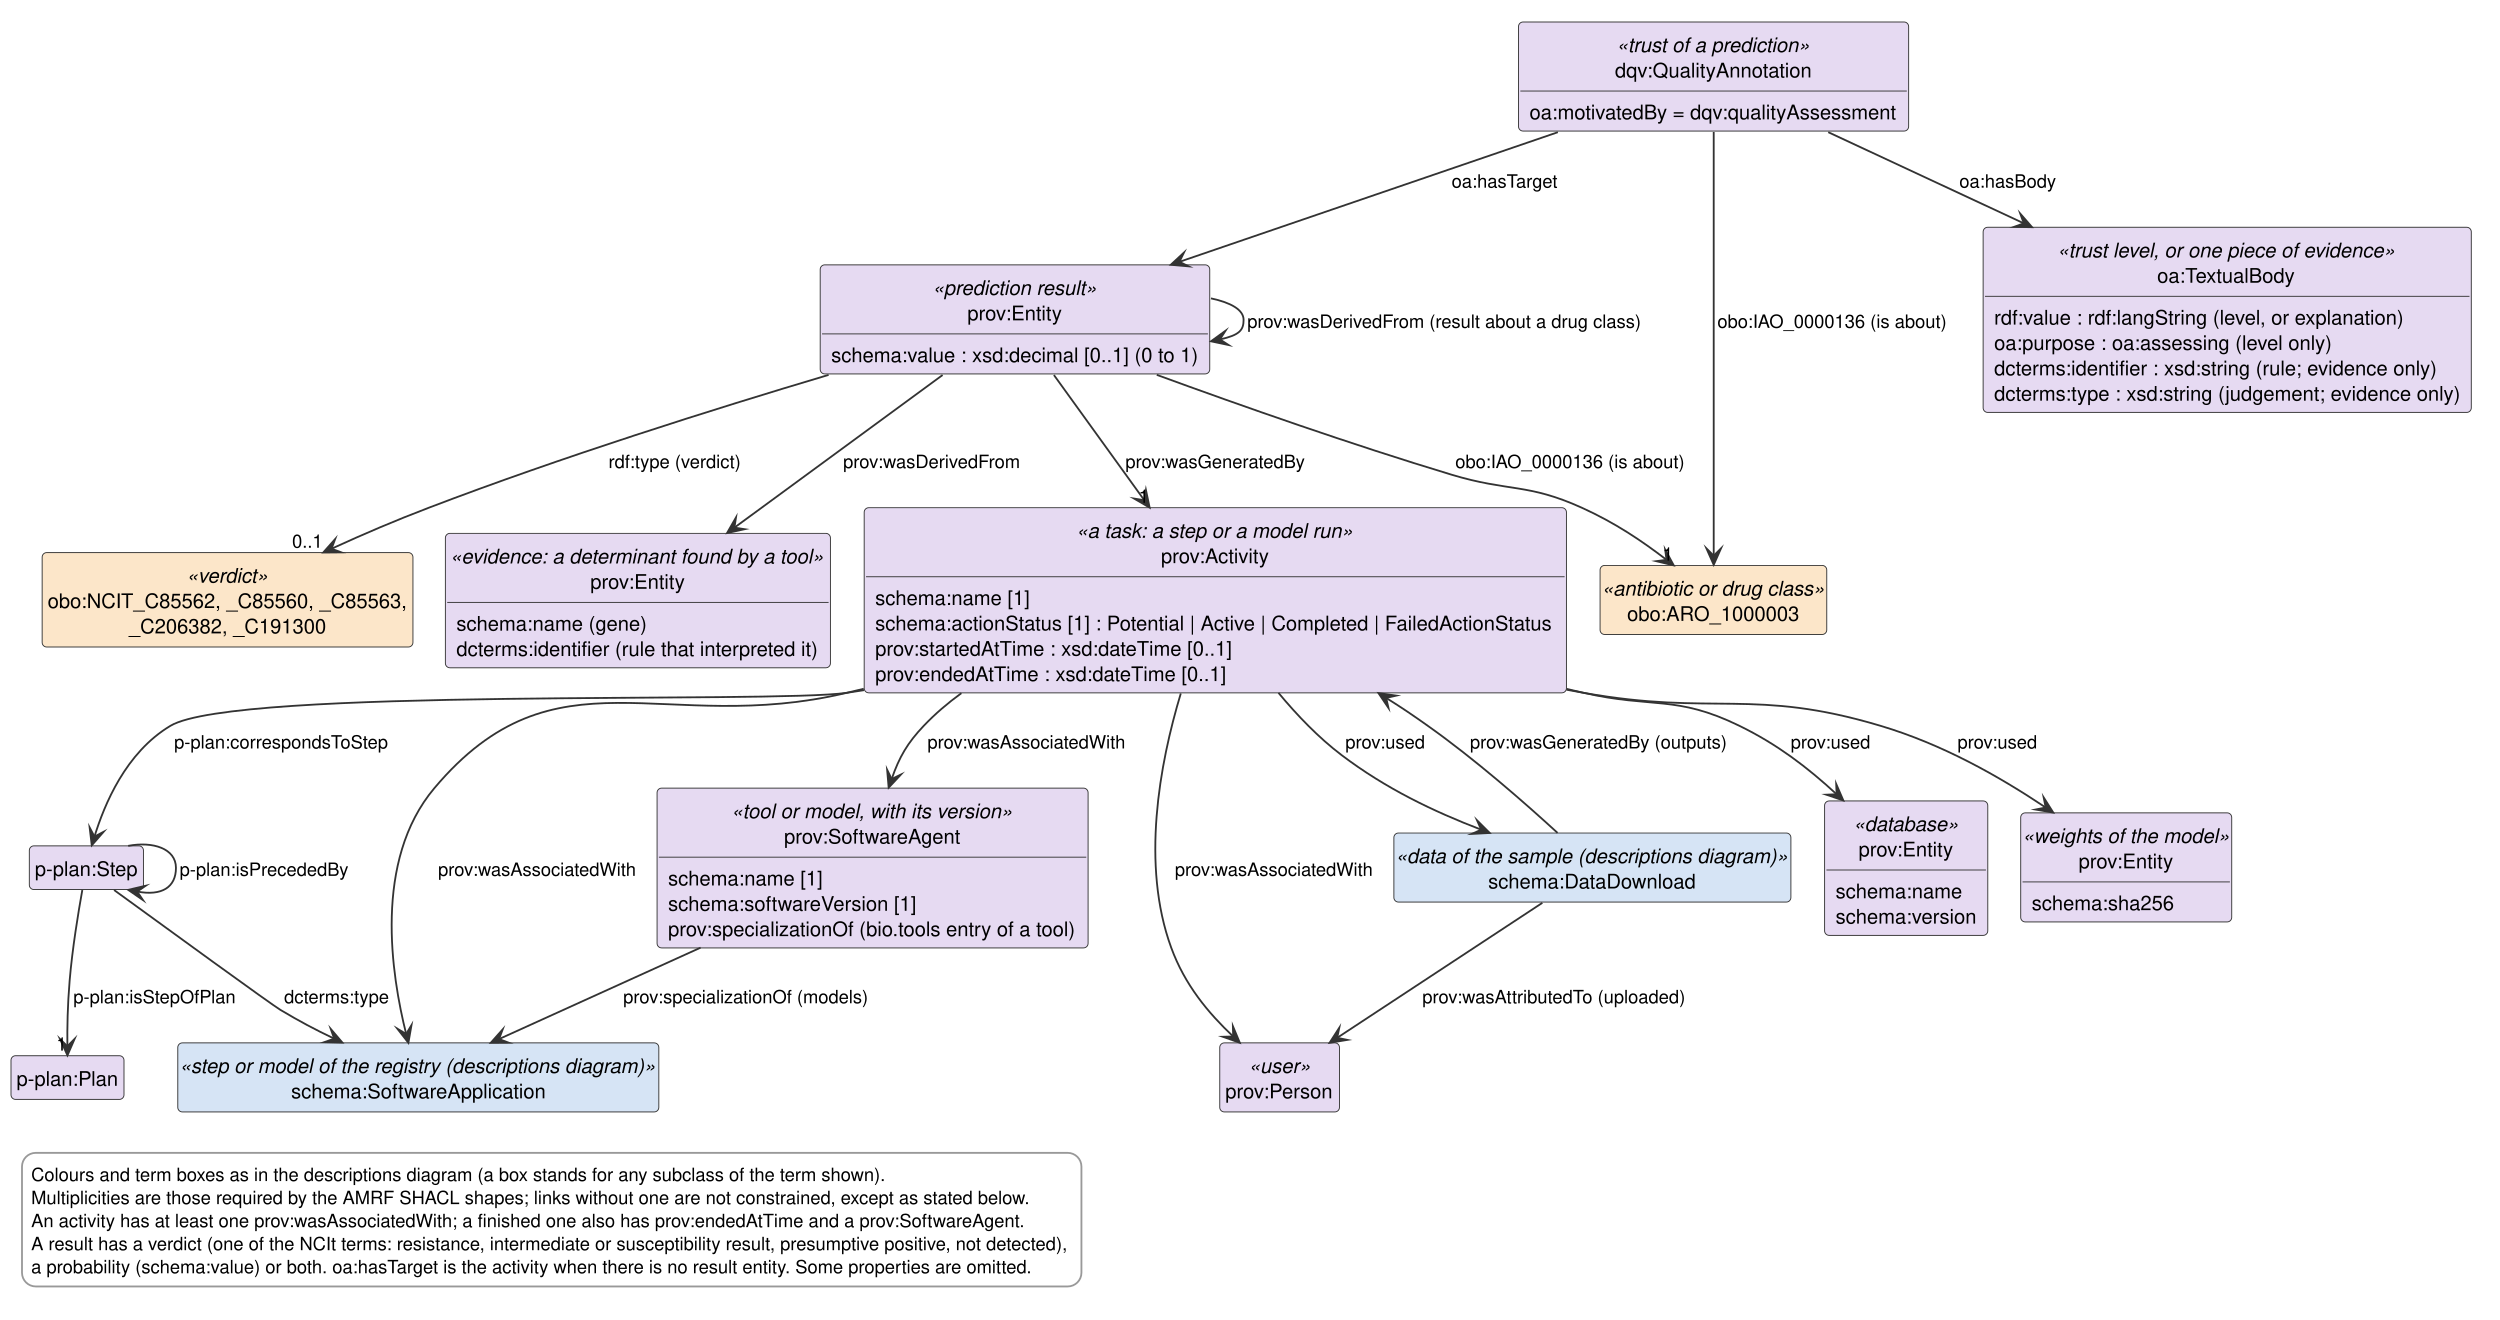
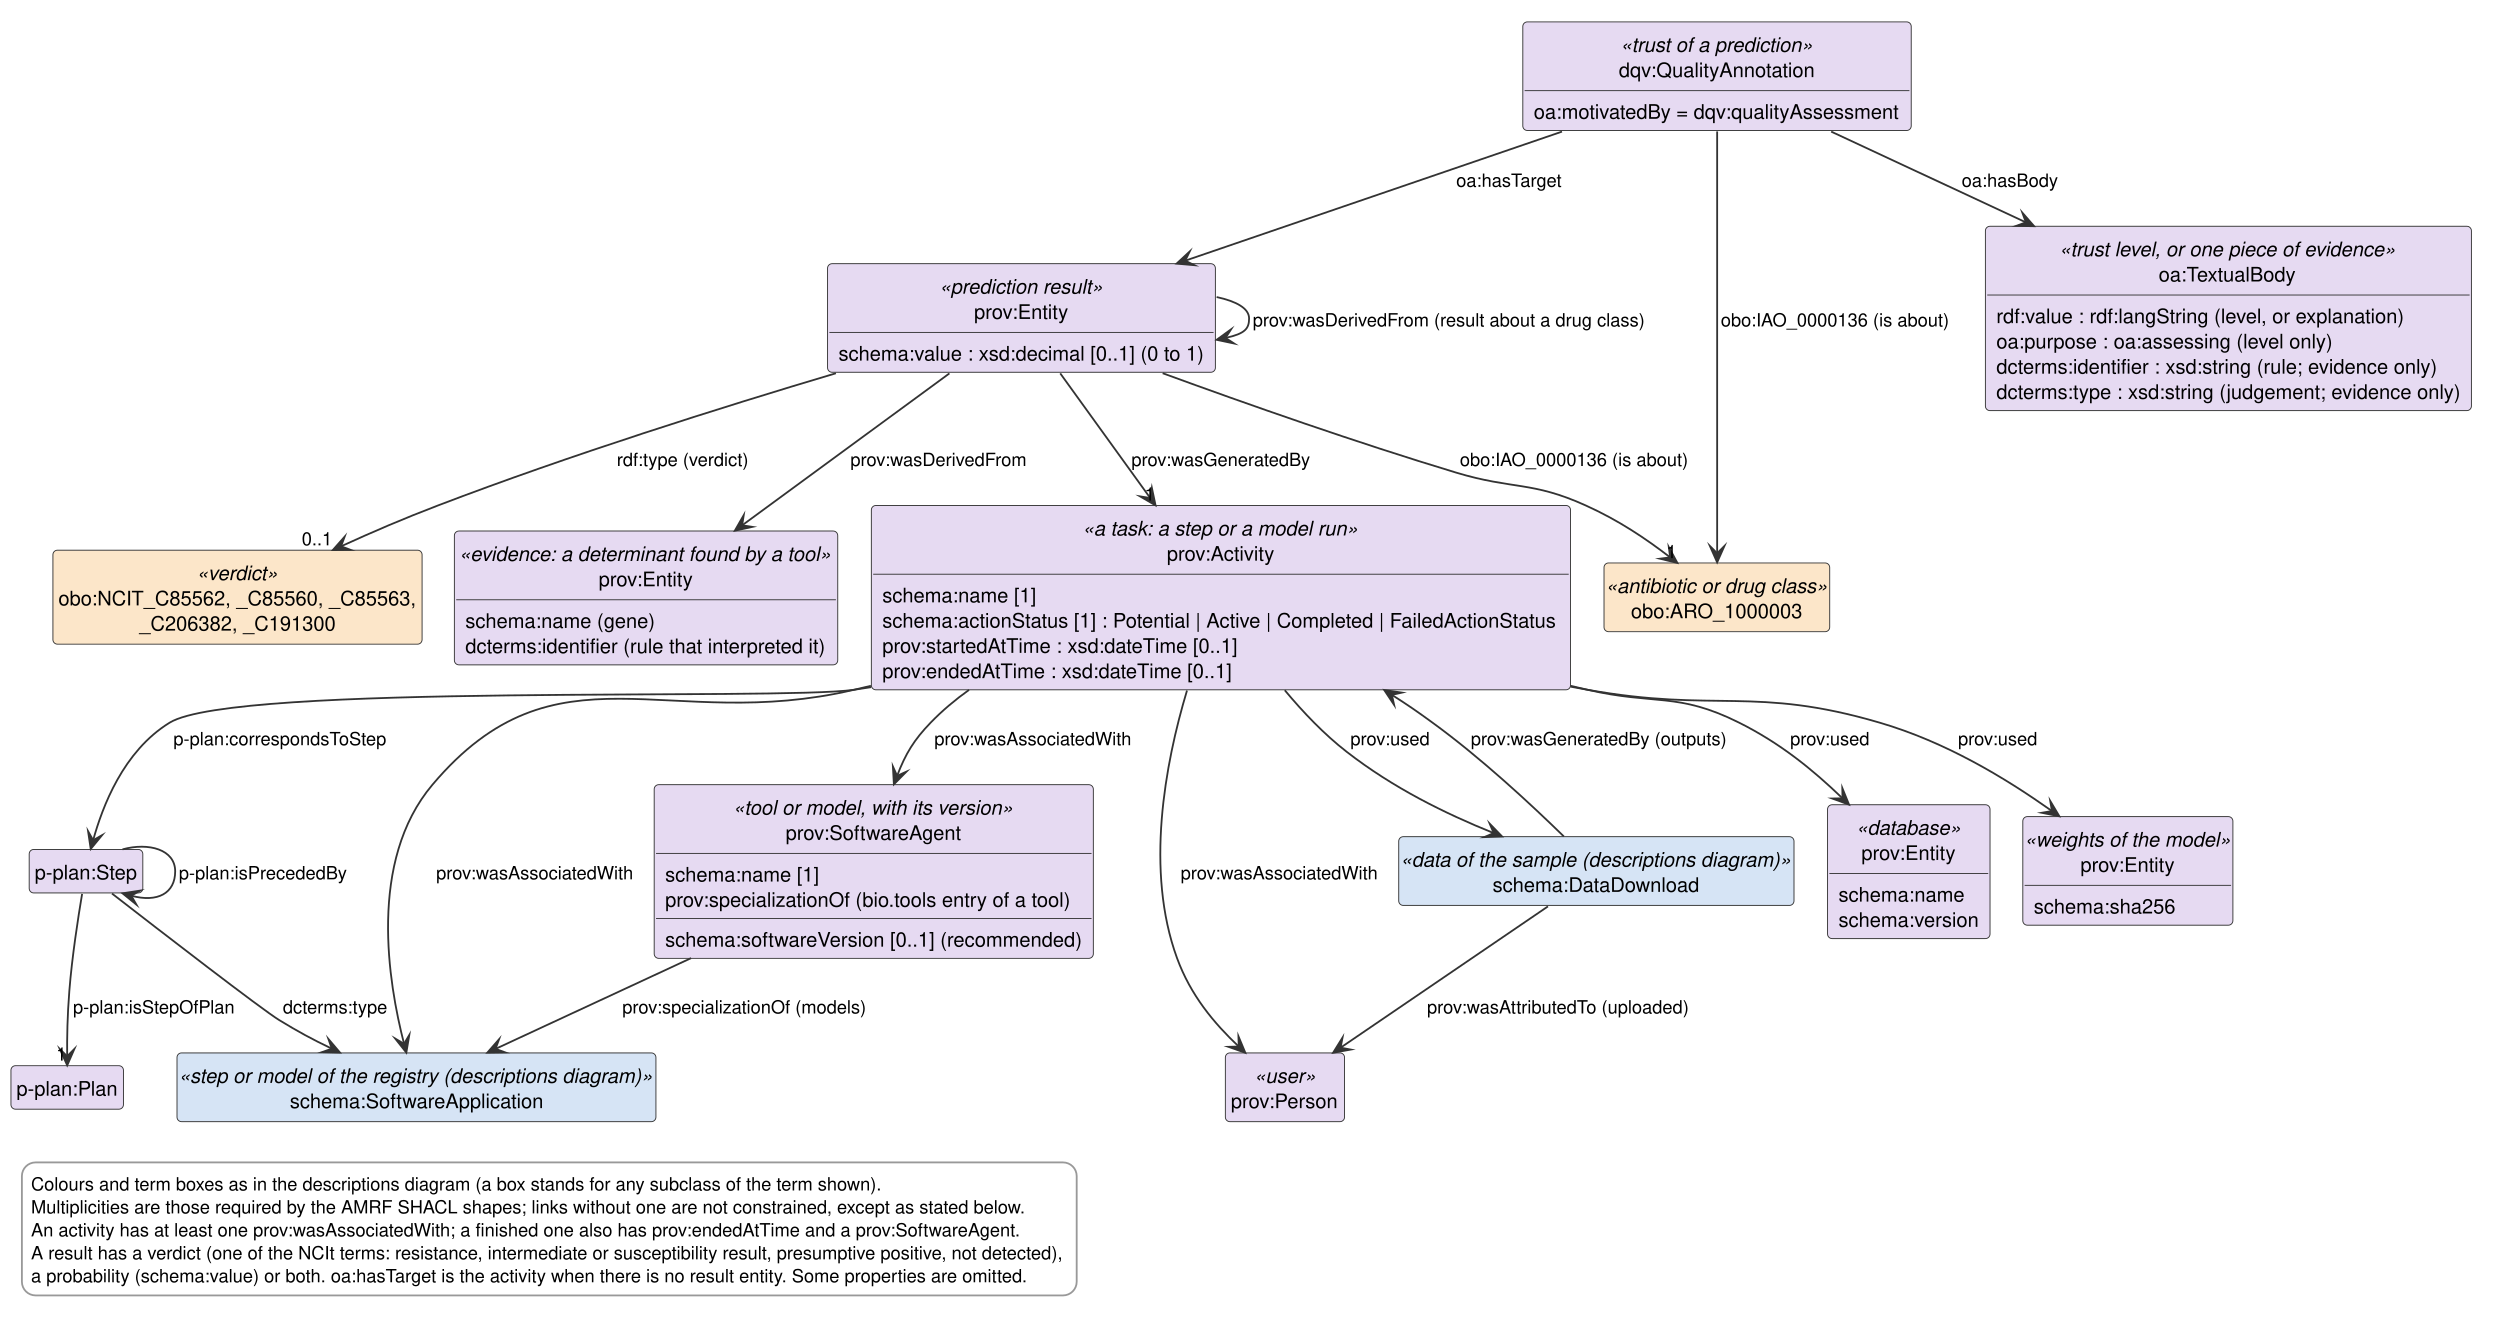
- <svg xmlns="http://www.w3.org/2000/svg" version="1.1" data-diagram-type="CLASS" style="width:1364px;height:720px;background:#FFFFFF;" width="1364px" height="720px" viewBox="0 0 1364 720" zoomAndPan="magnify" preserveAspectRatio="none" contentStyleType="text/css">
+ <svg xmlns="http://www.w3.org/2000/svg" version="1.1" data-diagram-type="CLASS" style="width:1370px;height:728px;background:#FFFFFF;" width="1370px" height="728px" viewBox="0 0 1370 728" zoomAndPan="magnify" preserveAspectRatio="none" contentStyleType="text/css">
  <defs />
  <g font-family="sans-serif" lengthAdjust="spacing">
    <g class="entity" data-qualified-name="Plan" id="ent0001" data-source-line="25">
-       <rect x="6" y="576" width="61.65" height="23.836" fill="#E6DAF2" style="stroke:#333;stroke-width:0.5;" rx="2.5" ry="2.5" />
-       <text x="9" y="592.419" fill="#000" font-size="11" textLength="55.65" font-family="Helvetica">p-plan:Plan</text>
+       <rect x="6" y="584" width="61.65" height="23.836" fill="#E6DAF2" style="stroke:#333;stroke-width:0.5;" rx="2.5" ry="2.5" />
+       <text x="9" y="600.419" fill="#000" font-size="11" textLength="55.65" font-family="Helvetica">p-plan:Plan</text>
    </g>
    <g class="entity" data-qualified-name="Step" id="ent0002" data-source-line="26">
-       <rect x="16" y="461.5" width="62.262" height="23.836" fill="#E6DAF2" style="stroke:#333;stroke-width:0.5;" rx="2.5" ry="2.5" />
-       <text x="19" y="477.919" fill="#000" font-size="11" textLength="56.262" font-family="Helvetica">p-plan:Step</text>
+       <rect x="16" y="465.5" width="62.262" height="23.836" fill="#E6DAF2" style="stroke:#333;stroke-width:0.5;" rx="2.5" ry="2.5" />
+       <text x="19" y="481.919" fill="#000" font-size="11" textLength="56.262" font-family="Helvetica">p-plan:Step</text>
    </g>
    <g class="entity" data-qualified-name="Act" id="ent0003" data-source-line="29">
-       <rect x="471.5" y="277" width="383.148" height="101.016" fill="#E6DAF2" style="stroke:#333;stroke-width:0.5;" rx="2.5" ry="2.5" />
-       <text x="587.253" y="293.419" fill="#000" font-size="11" textLength="151.642" font-style="italic" font-family="Helvetica">«a task: a step or a model run»</text>
-       <text x="633.428" y="307.255" fill="#000" font-size="11" textLength="59.292" font-family="Helvetica">prov:Activity</text>
-       <line x1="472.5" y1="314.672" x2="853.648" y2="314.672" style="stroke:#333;stroke-width:0.5;" />
-       <text x="477.5" y="330.091" fill="#000" font-size="11" textLength="84.375" font-family="Helvetica">schema:name [1]</text>
-       <text x="477.5" y="343.927" fill="#000" font-size="11" textLength="371.148" font-family="Helvetica">schema:actionStatus [1] : Potential | Active | Completed | FailedActionStatus</text>
-       <text x="477.5" y="357.763" fill="#000" font-size="11" textLength="195.631" font-family="Helvetica">prov:startedAtTime : xsd:dateTime [0..1]</text>
-       <text x="477.5" y="371.599" fill="#000" font-size="11" textLength="192.591" font-family="Helvetica">prov:endedAtTime : xsd:dateTime [0..1]</text>
+       <rect x="477.5" y="277" width="383.148" height="101.016" fill="#E6DAF2" style="stroke:#333;stroke-width:0.5;" rx="2.5" ry="2.5" />
+       <text x="593.253" y="293.419" fill="#000" font-size="11" textLength="151.642" font-style="italic" font-family="Helvetica">«a task: a step or a model run»</text>
+       <text x="639.428" y="307.255" fill="#000" font-size="11" textLength="59.292" font-family="Helvetica">prov:Activity</text>
+       <line x1="478.5" y1="314.672" x2="859.648" y2="314.672" style="stroke:#333;stroke-width:0.5;" />
+       <text x="483.5" y="330.091" fill="#000" font-size="11" textLength="84.375" font-family="Helvetica">schema:name [1]</text>
+       <text x="483.5" y="343.927" fill="#000" font-size="11" textLength="371.148" font-family="Helvetica">schema:actionStatus [1] : Potential | Active | Completed | FailedActionStatus</text>
+       <text x="483.5" y="357.763" fill="#000" font-size="11" textLength="195.631" font-family="Helvetica">prov:startedAtTime : xsd:dateTime [0..1]</text>
+       <text x="483.5" y="371.599" fill="#000" font-size="11" textLength="192.591" font-family="Helvetica">prov:endedAtTime : xsd:dateTime [0..1]</text>
    </g>
    <g class="entity" data-qualified-name="User" id="ent0004" data-source-line="35">
-       <rect x="665.5" y="569" width="65.308" height="37.672" fill="#E6DAF2" style="stroke:#333;stroke-width:0.5;" rx="2.5" ry="2.5" />
-       <text x="681.337" y="585.419" fill="#000" font-size="11" textLength="33.634" font-style="italic" font-family="Helvetica">«user»</text>
-       <text x="668.5" y="599.255" fill="#000" font-size="11" textLength="59.308" font-family="Helvetica">prov:Person</text>
+       <rect x="671.5" y="577" width="65.308" height="37.672" fill="#E6DAF2" style="stroke:#333;stroke-width:0.5;" rx="2.5" ry="2.5" />
+       <text x="687.337" y="593.419" fill="#000" font-size="11" textLength="33.634" font-style="italic" font-family="Helvetica">«user»</text>
+       <text x="674.5" y="607.255" fill="#000" font-size="11" textLength="59.308" font-family="Helvetica">prov:Person</text>
    </g>
    <g class="entity" data-qualified-name="Agent" id="ent0005" data-source-line="36">
-       <rect x="358.5" y="430" width="235.164" height="87.18" fill="#E6DAF2" style="stroke:#333;stroke-width:0.5;" rx="2.5" ry="2.5" />
-       <text x="399.047" y="446.419" fill="#000" font-size="11" textLength="154.07" font-style="italic" font-family="Helvetica">«tool or model, with its version»</text>
-       <text x="427.777" y="460.255" fill="#000" font-size="11" textLength="96.61" font-family="Helvetica">prov:SoftwareAgent</text>
-       <line x1="359.5" y1="467.672" x2="592.664" y2="467.672" style="stroke:#333;stroke-width:0.5;" />
+       <rect x="358.5" y="430" width="240.653" height="95.18" fill="#E6DAF2" style="stroke:#333;stroke-width:0.5;" rx="2.5" ry="2.5" />
+       <text x="401.792" y="446.419" fill="#000" font-size="11" textLength="154.07" font-style="italic" font-family="Helvetica">«tool or model, with its version»</text>
+       <text x="430.521" y="460.255" fill="#000" font-size="11" textLength="96.61" font-family="Helvetica">prov:SoftwareAgent</text>
+       <line x1="359.5" y1="467.672" x2="598.153" y2="467.672" style="stroke:#333;stroke-width:0.5;" />
      <text x="364.5" y="483.091" fill="#000" font-size="11" textLength="84.375" font-family="Helvetica">schema:name [1]</text>
-       <text x="364.5" y="496.927" fill="#000" font-size="11" textLength="135.728" font-family="Helvetica">schema:softwareVersion [1]</text>
-       <text x="364.5" y="510.763" fill="#000" font-size="11" textLength="223.164" font-family="Helvetica">prov:specializationOf (bio.tools entry of a tool)</text>
+       <text x="364.5" y="496.927" fill="#000" font-size="11" textLength="223.164" font-family="Helvetica">prov:specializationOf (bio.tools entry of a tool)</text>
+       <line x1="359.5" y1="503.344" x2="598.153" y2="503.344" style="stroke:#333;stroke-width:0.5;" />
+       <text x="364.5" y="518.763" fill="#000" font-size="11" textLength="228.653" font-family="Helvetica">schema:softwareVersion [0..1] (recommended)</text>
    </g>
    <g class="entity" data-qualified-name="Db" id="ent0006" data-source-line="41">
-       <rect x="995.5" y="437" width="89.032" height="73.344" fill="#E6DAF2" style="stroke:#333;stroke-width:0.5;" rx="2.5" ry="2.5" />
-       <text x="1011.267" y="453.419" fill="#000" font-size="11" textLength="57.498" font-style="italic" font-family="Helvetica">«database»</text>
-       <text x="1014.033" y="467.255" fill="#000" font-size="11" textLength="51.965" font-family="Helvetica">prov:Entity</text>
-       <line x1="996.5" y1="474.672" x2="1083.532" y2="474.672" style="stroke:#333;stroke-width:0.5;" />
-       <text x="1001.5" y="490.091" fill="#000" font-size="11" textLength="69.088" font-family="Helvetica">schema:name</text>
-       <text x="1001.5" y="503.927" fill="#000" font-size="11" textLength="77.032" font-family="Helvetica">schema:version</text>
+       <rect x="1001.5" y="441" width="89.032" height="73.344" fill="#E6DAF2" style="stroke:#333;stroke-width:0.5;" rx="2.5" ry="2.5" />
+       <text x="1017.267" y="457.419" fill="#000" font-size="11" textLength="57.498" font-style="italic" font-family="Helvetica">«database»</text>
+       <text x="1020.033" y="471.255" fill="#000" font-size="11" textLength="51.965" font-family="Helvetica">prov:Entity</text>
+       <line x1="1002.5" y1="478.672" x2="1089.532" y2="478.672" style="stroke:#333;stroke-width:0.5;" />
+       <text x="1007.5" y="494.091" fill="#000" font-size="11" textLength="69.088" font-family="Helvetica">schema:name</text>
+       <text x="1007.5" y="507.927" fill="#000" font-size="11" textLength="77.032" font-family="Helvetica">schema:version</text>
    </g>
    <g class="entity" data-qualified-name="Weights" id="ent0007" data-source-line="45">
-       <rect x="1102.5" y="443.5" width="115.126" height="59.508" fill="#E6DAF2" style="stroke:#333;stroke-width:0.5;" rx="2.5" ry="2.5" />
-       <text x="1103.5" y="459.919" fill="#000" font-size="11" textLength="113.126" font-style="italic" font-family="Helvetica">«weights of the model»</text>
-       <text x="1134.08" y="473.755" fill="#000" font-size="11" textLength="51.965" font-family="Helvetica">prov:Entity</text>
-       <line x1="1103.5" y1="481.172" x2="1216.626" y2="481.172" style="stroke:#333;stroke-width:0.5;" />
-       <text x="1108.5" y="496.591" fill="#000" font-size="11" textLength="77.661" font-family="Helvetica">schema:sha256</text>
+       <rect x="1108.5" y="447.5" width="115.126" height="59.508" fill="#E6DAF2" style="stroke:#333;stroke-width:0.5;" rx="2.5" ry="2.5" />
+       <text x="1109.5" y="463.919" fill="#000" font-size="11" textLength="113.126" font-style="italic" font-family="Helvetica">«weights of the model»</text>
+       <text x="1140.08" y="477.755" fill="#000" font-size="11" textLength="51.965" font-family="Helvetica">prov:Entity</text>
+       <line x1="1109.5" y1="485.172" x2="1222.626" y2="485.172" style="stroke:#333;stroke-width:0.5;" />
+       <text x="1114.5" y="500.591" fill="#000" font-size="11" textLength="77.661" font-family="Helvetica">schema:sha256</text>
    </g>
    <g class="entity" data-qualified-name="Data" id="ent0008" data-source-line="48">
-       <rect x="760.5" y="454.5" width="216.613" height="37.672" fill="#D6E4F5" style="stroke:#333;stroke-width:0.5;" rx="2.5" ry="2.5" />
-       <text x="761.5" y="470.919" fill="#000" font-size="11" textLength="214.613" font-style="italic" font-family="Helvetica">«data of the sample (descriptions diagram)»</text>
-       <text x="811.943" y="484.755" fill="#000" font-size="11" textLength="113.728" font-family="Helvetica">schema:DataDownload</text>
+       <rect x="766.5" y="458.5" width="216.613" height="37.672" fill="#D6E4F5" style="stroke:#333;stroke-width:0.5;" rx="2.5" ry="2.5" />
+       <text x="767.5" y="474.919" fill="#000" font-size="11" textLength="214.613" font-style="italic" font-family="Helvetica">«data of the sample (descriptions diagram)»</text>
+       <text x="817.943" y="488.755" fill="#000" font-size="11" textLength="113.728" font-family="Helvetica">schema:DataDownload</text>
    </g>
    <g class="entity" data-qualified-name="Desc" id="ent0009" data-source-line="49">
-       <rect x="97" y="569" width="262.45" height="37.672" fill="#D6E4F5" style="stroke:#333;stroke-width:0.5;" rx="2.5" ry="2.5" />
-       <text x="98" y="585.419" fill="#000" font-size="11" textLength="260.45" font-style="italic" font-family="Helvetica">«step or model of the registry (descriptions diagram)»</text>
-       <text x="158.828" y="599.255" fill="#000" font-size="11" textLength="138.794" font-family="Helvetica">schema:SoftwareApplication</text>
+       <rect x="97" y="577" width="262.45" height="37.672" fill="#D6E4F5" style="stroke:#333;stroke-width:0.5;" rx="2.5" ry="2.5" />
+       <text x="98" y="593.419" fill="#000" font-size="11" textLength="260.45" font-style="italic" font-family="Helvetica">«step or model of the registry (descriptions diagram)»</text>
+       <text x="158.828" y="607.255" fill="#000" font-size="11" textLength="138.794" font-family="Helvetica">schema:SoftwareApplication</text>
    </g>
    <g class="entity" data-qualified-name="Res" id="ent0010" data-source-line="52">
-       <rect x="447.5" y="144.5" width="212.535" height="59.508" fill="#E6DAF2" style="stroke:#333;stroke-width:0.5;" rx="2.5" ry="2.5" />
-       <text x="508.825" y="160.919" fill="#000" font-size="11" textLength="89.885" font-style="italic" font-family="Helvetica">«prediction result»</text>
-       <text x="527.785" y="174.755" fill="#000" font-size="11" textLength="51.965" font-family="Helvetica">prov:Entity</text>
-       <line x1="448.5" y1="182.172" x2="659.035" y2="182.172" style="stroke:#333;stroke-width:0.5;" />
-       <text x="453.5" y="197.591" fill="#000" font-size="11" textLength="200.535" font-family="Helvetica">schema:value : xsd:decimal [0..1] (0 to 1)</text>
+       <rect x="453.5" y="144.5" width="212.535" height="59.508" fill="#E6DAF2" style="stroke:#333;stroke-width:0.5;" rx="2.5" ry="2.5" />
+       <text x="514.825" y="160.919" fill="#000" font-size="11" textLength="89.885" font-style="italic" font-family="Helvetica">«prediction result»</text>
+       <text x="533.785" y="174.755" fill="#000" font-size="11" textLength="51.965" font-family="Helvetica">prov:Entity</text>
+       <line x1="454.5" y1="182.172" x2="665.035" y2="182.172" style="stroke:#333;stroke-width:0.5;" />
+       <text x="459.5" y="197.591" fill="#000" font-size="11" textLength="200.535" font-family="Helvetica">schema:value : xsd:decimal [0..1] (0 to 1)</text>
    </g>
    <g class="entity" data-qualified-name="Ev" id="ent0011" data-source-line="55">
-       <rect x="243" y="291" width="210.081" height="73.344" fill="#E6DAF2" style="stroke:#333;stroke-width:0.5;" rx="2.5" ry="2.5" />
-       <text x="245.608" y="307.419" fill="#000" font-size="11" textLength="204.864" font-style="italic" font-family="Helvetica">«evidence: a determinant found by a tool»</text>
-       <text x="322.058" y="321.255" fill="#000" font-size="11" textLength="51.965" font-family="Helvetica">prov:Entity</text>
-       <line x1="244" y1="328.672" x2="452.081" y2="328.672" style="stroke:#333;stroke-width:0.5;" />
-       <text x="249" y="344.091" fill="#000" font-size="11" textLength="103.941" font-family="Helvetica">schema:name (gene)</text>
-       <text x="249" y="357.927" fill="#000" font-size="11" textLength="198.081" font-family="Helvetica">dcterms:identifier (rule that interpreted it)</text>
+       <rect x="249" y="291" width="210.081" height="73.344" fill="#E6DAF2" style="stroke:#333;stroke-width:0.5;" rx="2.5" ry="2.5" />
+       <text x="251.608" y="307.419" fill="#000" font-size="11" textLength="204.864" font-style="italic" font-family="Helvetica">«evidence: a determinant found by a tool»</text>
+       <text x="328.058" y="321.255" fill="#000" font-size="11" textLength="51.965" font-family="Helvetica">prov:Entity</text>
+       <line x1="250" y1="328.672" x2="458.081" y2="328.672" style="stroke:#333;stroke-width:0.5;" />
+       <text x="255" y="344.091" fill="#000" font-size="11" textLength="103.941" font-family="Helvetica">schema:name (gene)</text>
+       <text x="255" y="357.927" fill="#000" font-size="11" textLength="198.081" font-family="Helvetica">dcterms:identifier (rule that interpreted it)</text>
    </g>
    <g class="entity" data-qualified-name="Aro" id="ent0012" data-source-line="59">
-       <rect x="873" y="308.5" width="123.677" height="37.672" fill="#FCE6C9" style="stroke:#333;stroke-width:0.5;" rx="2.5" ry="2.5" />
-       <text x="874" y="324.919" fill="#000" font-size="11" textLength="121.677" font-style="italic" font-family="Helvetica">«antibiotic or drug class»</text>
-       <text x="887.745" y="338.755" fill="#000" font-size="11" textLength="94.188" font-family="Helvetica">obo:ARO_1000003</text>
+       <rect x="879" y="308.5" width="123.677" height="37.672" fill="#FCE6C9" style="stroke:#333;stroke-width:0.5;" rx="2.5" ry="2.5" />
+       <text x="880" y="324.919" fill="#000" font-size="11" textLength="121.677" font-style="italic" font-family="Helvetica">«antibiotic or drug class»</text>
+       <text x="893.745" y="338.755" fill="#000" font-size="11" textLength="94.188" font-family="Helvetica">obo:ARO_1000003</text>
    </g>
    <g class="entity" data-qualified-name="Ncit" id="ent0013" data-source-line="60">
-       <rect x="23" y="301.5" width="202.303" height="51.508" fill="#FCE6C9" style="stroke:#333;stroke-width:0.5;" rx="2.5" ry="2.5" />
-       <text x="101.834" y="317.919" fill="#000" font-size="11" textLength="44.634" font-style="italic" font-family="Helvetica">«verdict»</text>
-       <text x="26" y="331.755" fill="#000" font-size="11" textLength="196.303" font-family="Helvetica">obo:NCIT_C85562, _C85560, _C85563,</text>
-       <text x="70.328" y="345.591" fill="#000" font-size="11" textLength="107.647" font-family="Helvetica">_C206382, _C191300</text>
+       <rect x="29" y="301.5" width="202.303" height="51.508" fill="#FCE6C9" style="stroke:#333;stroke-width:0.5;" rx="2.5" ry="2.5" />
+       <text x="107.834" y="317.919" fill="#000" font-size="11" textLength="44.634" font-style="italic" font-family="Helvetica">«verdict»</text>
+       <text x="32" y="331.755" fill="#000" font-size="11" textLength="196.303" font-family="Helvetica">obo:NCIT_C85562, _C85560, _C85563,</text>
+       <text x="76.328" y="345.591" fill="#000" font-size="11" textLength="107.647" font-family="Helvetica">_C206382, _C191300</text>
    </g>
    <g class="entity" data-qualified-name="Ann" id="ent0014" data-source-line="63">
-       <rect x="828.5" y="12" width="212.852" height="59.508" fill="#E6DAF2" style="stroke:#333;stroke-width:0.5;" rx="2.5" ry="2.5" />
-       <text x="882.034" y="28.419" fill="#000" font-size="11" textLength="105.784" font-style="italic" font-family="Helvetica">«trust of a prediction»</text>
-       <text x="881.113" y="42.255" fill="#000" font-size="11" textLength="107.626" font-family="Helvetica">dqv:QualityAnnotation</text>
-       <line x1="829.5" y1="49.672" x2="1040.352" y2="49.672" style="stroke:#333;stroke-width:0.5;" />
-       <text x="834.5" y="65.091" fill="#000" font-size="11" textLength="200.852" font-family="Helvetica">oa:motivatedBy = dqv:qualityAssessment</text>
+       <rect x="834.5" y="12" width="212.852" height="59.508" fill="#E6DAF2" style="stroke:#333;stroke-width:0.5;" rx="2.5" ry="2.5" />
+       <text x="888.034" y="28.419" fill="#000" font-size="11" textLength="105.784" font-style="italic" font-family="Helvetica">«trust of a prediction»</text>
+       <text x="887.113" y="42.255" fill="#000" font-size="11" textLength="107.626" font-family="Helvetica">dqv:QualityAnnotation</text>
+       <line x1="835.5" y1="49.672" x2="1046.352" y2="49.672" style="stroke:#333;stroke-width:0.5;" />
+       <text x="840.5" y="65.091" fill="#000" font-size="11" textLength="200.852" font-family="Helvetica">oa:motivatedBy = dqv:qualityAssessment</text>
    </g>
    <g class="entity" data-qualified-name="Body" id="ent0015" data-source-line="66">
-       <rect x="1082" y="124" width="266.337" height="101.016" fill="#E6DAF2" style="stroke:#333;stroke-width:0.5;" rx="2.5" ry="2.5" />
-       <text x="1122.528" y="140.419" fill="#000" font-size="11" textLength="185.281" font-style="italic" font-family="Helvetica">«trust level, or one piece of evidence»</text>
-       <text x="1176.951" y="154.255" fill="#000" font-size="11" textLength="76.436" font-family="Helvetica">oa:TextualBody</text>
-       <line x1="1083" y1="161.672" x2="1347.337" y2="161.672" style="stroke:#333;stroke-width:0.5;" />
-       <text x="1088" y="177.091" fill="#000" font-size="11" textLength="225.006" font-family="Helvetica">rdf:value : rdf:langString (level, or explanation)</text>
-       <text x="1088" y="190.927" fill="#000" font-size="11" textLength="184.658" font-family="Helvetica">oa:purpose : oa:assessing (level only)</text>
-       <text x="1088" y="204.763" fill="#000" font-size="11" textLength="242.097" font-family="Helvetica">dcterms:identifier : xsd:string (rule; evidence only)</text>
-       <text x="1088" y="218.599" fill="#000" font-size="11" textLength="254.337" font-family="Helvetica">dcterms:type : xsd:string (judgement; evidence only)</text>
+       <rect x="1088" y="124" width="266.337" height="101.016" fill="#E6DAF2" style="stroke:#333;stroke-width:0.5;" rx="2.5" ry="2.5" />
+       <text x="1128.528" y="140.419" fill="#000" font-size="11" textLength="185.281" font-style="italic" font-family="Helvetica">«trust level, or one piece of evidence»</text>
+       <text x="1182.951" y="154.255" fill="#000" font-size="11" textLength="76.436" font-family="Helvetica">oa:TextualBody</text>
+       <line x1="1089" y1="161.672" x2="1353.337" y2="161.672" style="stroke:#333;stroke-width:0.5;" />
+       <text x="1094" y="177.091" fill="#000" font-size="11" textLength="225.006" font-family="Helvetica">rdf:value : rdf:langString (level, or explanation)</text>
+       <text x="1094" y="190.927" fill="#000" font-size="11" textLength="184.658" font-family="Helvetica">oa:purpose : oa:assessing (level only)</text>
+       <text x="1094" y="204.763" fill="#000" font-size="11" textLength="242.097" font-family="Helvetica">dcterms:identifier : xsd:string (rule; evidence only)</text>
+       <text x="1094" y="218.599" fill="#000" font-size="11" textLength="254.337" font-family="Helvetica">dcterms:type : xsd:string (judgement; evidence only)</text>
    </g>
    <g class="link" data-entity-1="ent0002" data-entity-2="ent0001" id="lnk16" data-link-type="dependency">
-       <polygon points="36.801,575.821,40.724,566.787,36.759,570.821,32.725,566.855,36.801,575.821" fill="#333" style="stroke:#333;stroke-width:1;stroke-linejoin:miter;stroke-miterlimit:10;" />
-       <path d="M44.911,485.601 C42.737,497.697 39.452,517.645 38,535 C36.826,549.037 36.669,560.276 36.759,570.821" style="stroke:#333;stroke-width:1;" fill="none" />
-       <text x="40" y="547.381" fill="#000" font-size="10" textLength="88.94" font-family="Helvetica">p-plan:isStepOfPlan</text>
-       <text x="30.801" y="573.202" fill="#000" font-size="10" font-family="Helvetica">1</text>
+       <polygon points="36.83,583.823,40.771,574.797,36.797,578.823,32.771,574.85,36.83,583.823" fill="#333" style="stroke:#333;stroke-width:1;stroke-linejoin:miter;stroke-miterlimit:10;" />
+       <path d="M44.994,489.873 C42.825,502.724 39.48,524.29 38,543 C36.889,557.042 36.728,568.28 36.797,578.823" style="stroke:#333;stroke-width:1;" fill="none" />
+       <text x="40" y="555.381" fill="#000" font-size="10" textLength="88.94" font-family="Helvetica">p-plan:isStepOfPlan</text>
+       <text x="30.83" y="581.204" fill="#000" font-size="10" font-family="Helvetica">1</text>
    </g>
    <g class="link" data-entity-1="ent0002" data-entity-2="ent0002" id="lnk17" data-link-type="dependency">
-       <polygon points="69.936,485.502,78.031,491.111,74.848,486.435,79.524,483.252,69.936,485.502" fill="#333" style="stroke:#333;stroke-width:1;stroke-linejoin:miter;stroke-miterlimit:10;" />
-       <path d="M69.936,461.498 C83.399,458.941 96,462.941 96,473.5 C96,484.059 88.311,488.992 74.848,486.435" style="stroke:#333;stroke-width:1;" fill="none" />
-       <text x="98" y="477.881" fill="#000" font-size="10" textLength="92.275" font-family="Helvetica">p-plan:isPrecededBy</text>
+       <polygon points="67.133,489.547,74.772,495.763,71.959,490.855,76.866,488.042,67.133,489.547" fill="#333" style="stroke:#333;stroke-width:1;stroke-linejoin:miter;stroke-miterlimit:10;" />
+       <path d="M67.133,465.453 C81.595,461.531 96,465.547 96,477.5 C96,489.453 86.42,494.777 71.959,490.855" style="stroke:#333;stroke-width:1;" fill="none" />
+       <text x="98" y="481.881" fill="#000" font-size="10" textLength="92.275" font-family="Helvetica">p-plan:isPrecededBy</text>
    </g>
    <g class="link" data-entity-1="ent0002" data-entity-2="ent0009" id="lnk18" data-link-type="dependency">
-       <polygon points="186.83,568.855,180.444,561.358,182.322,566.694,176.986,568.571,186.83,568.855" fill="#333" style="stroke:#333;stroke-width:1;stroke-linejoin:miter;stroke-miterlimit:10;" />
-       <path d="M62.244,485.61 C90.436,506.142 148.294,548.202 153,551 C163.677,557.347 171.136,561.331 182.322,566.694" style="stroke:#333;stroke-width:1;" fill="none" />
-       <text x="155" y="547.381" fill="#000" font-size="10" textLength="57.241" font-family="Helvetica">dcterms:type</text>
+       <polygon points="186.337,576.839,179.956,569.337,181.83,574.675,176.492,576.548,186.337,576.839" fill="#333" style="stroke:#333;stroke-width:1;stroke-linejoin:miter;stroke-miterlimit:10;" />
+       <path d="M61.371,489.67 C88.07,510.384 143.486,553.186 153,559 C163.476,565.401 170.756,569.356 181.83,574.675" style="stroke:#333;stroke-width:1;" fill="none" />
+       <text x="155" y="555.381" fill="#000" font-size="10" textLength="57.241" font-family="Helvetica">dcterms:type</text>
    </g>
    <g class="link" data-entity-1="ent0003" data-entity-2="ent0002" id="lnk19" data-link-type="dependency">
-       <polygon points="50.062,461.224,56.545,453.81,51.541,456.447,48.903,451.443,50.062,461.224" fill="#333" style="stroke:#333;stroke-width:1;stroke-linejoin:miter;stroke-miterlimit:10;" />
-       <path d="M471.396,376.558 C468.245,377.064 465.112,377.545 462,378 C421.383,383.935 128.227,374.928 93,396 C68.529,410.638 56.95,438.978 51.541,456.447" style="stroke:#333;stroke-width:1;" fill="none" />
+       <polygon points="49.711,465.244,55.971,457.64,51.047,460.426,48.262,455.502,49.711,465.244" fill="#333" style="stroke:#333;stroke-width:1;stroke-linejoin:miter;stroke-miterlimit:10;" />
+       <path d="M477.396,376.561 C474.246,377.066 471.112,377.547 468,378 C426.721,384.016 128.567,374.203 93,396 C67.473,411.644 56.093,442.233 51.047,460.426" style="stroke:#333;stroke-width:1;" fill="none" />
      <text x="95" y="408.381" fill="#000" font-size="10" textLength="117.847" font-family="Helvetica">p-plan:correspondsToStep</text>
    </g>
    <g class="link" data-entity-1="ent0003" data-entity-2="ent0004" id="lnk20" data-link-type="dependency">
-       <polygon points="676.448,568.944,672.663,559.852,672.817,565.506,667.163,565.661,676.448,568.944" fill="#333" style="stroke:#333;stroke-width:1;stroke-linejoin:miter;stroke-miterlimit:10;" />
-       <path d="M644.242,378.341 C632.537,417.185 622.533,471.913 639,517 C646.47,537.453 659.211,552.625 672.817,565.506" style="stroke:#333;stroke-width:1;" fill="none" />
-       <text x="641" y="477.881" fill="#000" font-size="10" textLength="108.931" font-family="Helvetica">prov:wasAssociatedWith</text>
+       <polygon points="682.448,576.944,678.663,567.852,678.817,573.506,673.163,573.661,682.448,576.944" fill="#333" style="stroke:#333;stroke-width:1;stroke-linejoin:miter;stroke-miterlimit:10;" />
+       <path d="M650.473,378.4 C638.299,419.011 627.551,477.222 645,525 C652.47,545.453 665.211,560.625 678.817,573.506" style="stroke:#333;stroke-width:1;" fill="none" />
+       <text x="647" y="481.881" fill="#000" font-size="10" textLength="108.931" font-family="Helvetica">prov:wasAssociatedWith</text>
    </g>
    <g class="link" data-entity-1="ent0003" data-entity-2="ent0009" id="lnk21" data-link-type="dependency">
-       <polygon points="222.819,568.983,224.515,559.281,221.606,564.132,216.755,561.222,222.819,568.983" fill="#333" style="stroke:#333;stroke-width:1;stroke-linejoin:miter;stroke-miterlimit:10;" />
-       <path d="M471.248,375.788 C468.143,376.532 465.059,377.27 462,378 C362.168,401.828 303.157,351.531 237,430 C203.564,469.659 213.589,532.081 221.606,564.132" style="stroke:#333;stroke-width:1;" fill="none" />
-       <text x="239" y="477.881" fill="#000" font-size="10" textLength="108.931" font-family="Helvetica">prov:wasAssociatedWith</text>
+       <polygon points="222.67,576.844,224.303,567.132,221.425,572.002,216.555,569.124,222.67,576.844" fill="#333" style="stroke:#333;stroke-width:1;stroke-linejoin:miter;stroke-miterlimit:10;" />
+       <path d="M477.254,375.812 C474.147,376.549 471.061,377.279 468,378 C365.57,402.139 304.95,349.643 237,430 C201.527,471.951 212.843,538.626 221.425,572.002" style="stroke:#333;stroke-width:1;" fill="none" />
+       <text x="239" y="481.881" fill="#000" font-size="10" textLength="108.931" font-family="Helvetica">prov:wasAssociatedWith</text>
    </g>
    <g class="link" data-entity-1="ent0003" data-entity-2="ent0005" id="lnk22" data-link-type="dependency">
-       <polygon points="484.85,429.752,491.577,422.558,486.488,425.028,484.019,419.938,484.85,429.752" fill="#333" style="stroke:#333;stroke-width:1;stroke-linejoin:miter;stroke-miterlimit:10;" />
-       <path d="M524.532,378.191 C517.128,383.56 510.199,389.48 504,396 C495.133,405.328 490.669,412.966 486.488,425.028" style="stroke:#333;stroke-width:1;" fill="none" />
-       <text x="506" y="408.381" fill="#000" font-size="10" textLength="108.931" font-family="Helvetica">prov:wasAssociatedWith</text>
+       <polygon points="489.853,429.82,496.785,422.824,491.626,425.145,489.305,419.987,489.853,429.82" fill="#333" style="stroke:#333;stroke-width:1;stroke-linejoin:miter;stroke-miterlimit:10;" />
+       <path d="M531.031,378.046 C523.456,383.456 516.357,389.424 510,396 C500.944,405.368 496.237,412.991 491.626,425.145" style="stroke:#333;stroke-width:1;" fill="none" />
+       <text x="512" y="408.381" fill="#000" font-size="10" textLength="108.931" font-family="Helvetica">prov:wasAssociatedWith</text>
    </g>
    <g class="link" data-entity-1="ent0005" data-entity-2="ent0009" id="lnk23" data-link-type="dependency">
-       <polygon points="267.732,568.977,277.58,568.901,272.285,566.911,274.275,561.616,267.732,568.977" fill="#333" style="stroke:#333;stroke-width:1;stroke-linejoin:miter;stroke-miterlimit:10;" />
-       <path d="M382.242,517.031 C342.601,535.014 303.122,552.923 272.285,566.911" style="stroke:#333;stroke-width:1;" fill="none" />
-       <text x="340" y="547.381" fill="#000" font-size="10" textLength="134.497" font-family="Helvetica">prov:specializationOf (models)</text>
+       <polygon points="267.032,576.884,276.88,576.723,271.567,574.779,273.512,569.466,267.032,576.884" fill="#333" style="stroke:#333;stroke-width:1;stroke-linejoin:miter;stroke-miterlimit:10;" />
+       <path d="M378.716,525.046 C339.526,543.236 301.45,560.908 271.567,574.779" style="stroke:#333;stroke-width:1;" fill="none" />
+       <text x="341" y="555.381" fill="#000" font-size="10" textLength="134.497" font-family="Helvetica">prov:specializationOf (models)</text>
    </g>
    <g class="link" data-entity-1="ent0003" data-entity-2="ent0008" id="lnk24" data-link-type="dependency">
-       <polygon points="812.807,454.472,805.836,447.514,808.138,452.681,802.971,454.984,812.807,454.472" fill="#333" style="stroke:#333;stroke-width:1;stroke-linejoin:miter;stroke-miterlimit:10;" />
-       <path d="M697.533,378.017 C707.647,390.197 719.406,402.465 732,412 C756.15,430.284 782.024,442.665 808.138,452.681" style="stroke:#333;stroke-width:1;" fill="none" />
-       <text x="734" y="408.381" fill="#000" font-size="10" textLength="43.916" font-family="Helvetica">prov:used</text>
+       <polygon points="823.171,458.417,816.328,451.334,818.536,456.542,813.328,458.75,823.171,458.417" fill="#333" style="stroke:#333;stroke-width:1;stroke-linejoin:miter;stroke-miterlimit:10;" />
+       <path d="M704.052,378.247 C714.083,390.287 725.67,402.429 738,412 C763.543,431.828 791.532,445.617 818.536,456.542" style="stroke:#333;stroke-width:1;" fill="none" />
+       <text x="740" y="408.381" fill="#000" font-size="10" textLength="43.916" font-family="Helvetica">prov:used</text>
    </g>
    <g class="link" data-entity-1="ent0003" data-entity-2="ent0006" id="lnk25" data-link-type="dependency">
-       <polygon points="1005.734,436.736,1001.826,427.696,1002.057,433.348,996.405,433.579,1005.734,436.736" fill="#333" style="stroke:#333;stroke-width:1;stroke-linejoin:miter;stroke-miterlimit:10;" />
-       <path d="M854.734,375.867 C857.844,376.587 860.935,377.298 864,378 C901.642,386.618 914.294,379.069 949,396 C969.776,406.135 986.114,418.656 1002.057,433.348" style="stroke:#333;stroke-width:1;" fill="none" />
-       <text x="977" y="408.381" fill="#000" font-size="10" textLength="43.916" font-family="Helvetica">prov:used</text>
+       <polygon points="1013.286,440.954,1009.587,431.826,1009.688,437.482,1004.032,437.583,1013.286,440.954" fill="#333" style="stroke:#333;stroke-width:1;stroke-linejoin:miter;stroke-miterlimit:10;" />
+       <path d="M860.738,375.846 C863.847,376.572 866.936,377.291 870,378 C906.774,386.514 919.236,379.124 953,396 C975.348,407.171 993.096,421.473 1009.688,437.482" style="stroke:#333;stroke-width:1;" fill="none" />
+       <text x="981" y="408.381" fill="#000" font-size="10" textLength="43.916" font-family="Helvetica">prov:used</text>
    </g>
    <g class="link" data-entity-1="ent0003" data-entity-2="ent0007" id="lnk26" data-link-type="dependency">
-       <polygon points="1120.278,443.356,1115.013,435.032,1116.119,440.58,1110.572,441.686,1120.278,443.356" fill="#333" style="stroke:#333;stroke-width:1;stroke-linejoin:miter;stroke-miterlimit:10;" />
-       <path d="M854.648,376.289 C857.785,376.878 860.904,377.449 864,378 C935.323,390.689 956.585,375.276 1026,396 C1060.011,406.154 1090.553,423.514 1116.119,440.58" style="stroke:#333;stroke-width:1;" fill="none" />
-       <text x="1068" y="408.381" fill="#000" font-size="10" textLength="43.916" font-family="Helvetica">prov:used</text>
+       <polygon points="1128.544,447.337,1123.513,438.871,1124.464,444.447,1118.888,445.399,1128.544,447.337" fill="#333" style="stroke:#333;stroke-width:1;stroke-linejoin:miter;stroke-miterlimit:10;" />
+       <path d="M860.649,376.283 C863.786,376.874 866.904,377.447 870,378 C940.445,390.582 961.326,375.885 1030,396 C1066.074,406.566 1098.406,425.987 1124.464,444.447" style="stroke:#333;stroke-width:1;" fill="none" />
+       <text x="1073" y="408.381" fill="#000" font-size="10" textLength="43.916" font-family="Helvetica">prov:used</text>
    </g>
    <g class="link" data-entity-1="ent0008" data-entity-2="ent0003" id="lnk27" data-link-type="dependency">
-       <polygon points="752.063,378.134,757.562,386.305,756.299,380.791,761.813,379.528,752.063,378.134" fill="#333" style="stroke:#333;stroke-width:1;stroke-linejoin:miter;stroke-miterlimit:10;" />
-       <path d="M849.801,454.431 C832.113,438.219 804.781,414.24 779,396 C770.441,389.944 765.542,386.588 756.299,380.791" style="stroke:#333;stroke-width:1;" fill="none" />
-       <text x="802" y="408.381" fill="#000" font-size="10" textLength="141.182" font-family="Helvetica">prov:wasGeneratedBy (outputs)</text>
+       <polygon points="758.527,378.11,763.983,386.309,762.749,380.789,768.269,379.555,758.527,378.11" fill="#333" style="stroke:#333;stroke-width:1;stroke-linejoin:miter;stroke-miterlimit:10;" />
+       <path d="M856.977,458.375 C839.444,441.241 811.626,415.347 785,396 C776.612,389.905 771.857,386.568 762.749,380.789" style="stroke:#333;stroke-width:1;" fill="none" />
+       <text x="806" y="408.381" fill="#000" font-size="10" textLength="141.182" font-family="Helvetica">prov:wasGeneratedBy (outputs)</text>
    </g>
    <g class="link" data-entity-1="ent0008" data-entity-2="ent0004" id="lnk28" data-link-type="dependency">
-       <polygon points="725.406,568.97,735.123,567.365,729.583,566.222,730.726,560.682,725.406,568.97" fill="#333" style="stroke:#333;stroke-width:1;stroke-linejoin:miter;stroke-miterlimit:10;" />
-       <path d="M841.526,492.575 C809.615,513.569 761.464,545.247 729.583,566.222" style="stroke:#333;stroke-width:1;" fill="none" />
-       <text x="776" y="547.381" fill="#000" font-size="10" textLength="145.078" font-family="Helvetica">prov:wasAttributedTo (uploaded)</text>
+       <polygon points="730.531,576.925,740.221,575.163,734.663,574.11,735.717,568.552,730.531,576.925" fill="#333" style="stroke:#333;stroke-width:1;stroke-linejoin:miter;stroke-miterlimit:10;" />
+       <path d="M848.281,496.703 C816.156,518.59 766.705,552.28 734.663,574.11" style="stroke:#333;stroke-width:1;" fill="none" />
+       <text x="782" y="555.381" fill="#000" font-size="10" textLength="145.078" font-family="Helvetica">prov:wasAttributedTo (uploaded)</text>
    </g>
    <g class="link" data-entity-1="ent0010" data-entity-2="ent0003" id="lnk29" data-link-type="dependency">
-       <polygon points="627.243,276.965,625.219,267.327,624.317,272.911,618.732,272.009,627.243,276.965" fill="#333" style="stroke:#333;stroke-width:1;stroke-linejoin:miter;stroke-miterlimit:10;" />
-       <path d="M575.016,204.614 C589.802,225.097 607.029,248.962 624.317,272.911" style="stroke:#333;stroke-width:1;" fill="none" />
-       <text x="614" y="255.381" fill="#000" font-size="10" textLength="98.94" font-family="Helvetica">prov:wasGeneratedBy</text>
-       <text x="621.243" y="274.346" fill="#000" font-size="10" font-family="Helvetica">1</text>
+       <polygon points="633.243,276.965,631.219,267.327,630.317,272.911,624.732,272.009,633.243,276.965" fill="#333" style="stroke:#333;stroke-width:1;stroke-linejoin:miter;stroke-miterlimit:10;" />
+       <path d="M581.016,204.614 C595.802,225.097 613.029,248.962 630.317,272.911" style="stroke:#333;stroke-width:1;" fill="none" />
+       <text x="620" y="255.381" fill="#000" font-size="10" textLength="98.94" font-family="Helvetica">prov:wasGeneratedBy</text>
+       <text x="627.243" y="274.346" fill="#000" font-size="10" font-family="Helvetica">1</text>
    </g>
    <g class="link" data-entity-1="ent0010" data-entity-2="ent0012" id="lnk30" data-link-type="dependency">
-       <polygon points="913.213,308.484,908.514,299.828,909.248,305.437,903.639,306.171,913.213,308.484" fill="#333" style="stroke:#333;stroke-width:1;stroke-linejoin:miter;stroke-miterlimit:10;" />
-       <path d="M631.138,204.524 C677.442,221.454 737.708,242.63 792,259 C823.168,268.398 833.346,263.569 863,277 C881.101,285.199 895.566,294.921 909.248,305.437" style="stroke:#333;stroke-width:1;" fill="none" />
-       <text x="794" y="255.381" fill="#000" font-size="10" textLength="125.645" font-family="Helvetica">obo:IAO_0000136 (is about)</text>
-       <text x="907.213" y="305.865" fill="#000" font-size="10" font-family="Helvetica">1</text>
+       <polygon points="919.213,308.484,914.514,299.828,915.248,305.437,909.639,306.171,919.213,308.484" fill="#333" style="stroke:#333;stroke-width:1;stroke-linejoin:miter;stroke-miterlimit:10;" />
+       <path d="M637.138,204.524 C683.442,221.454 743.708,242.63 798,259 C829.168,268.398 839.346,263.569 869,277 C887.101,285.199 901.566,294.921 915.248,305.437" style="stroke:#333;stroke-width:1;" fill="none" />
+       <text x="800" y="255.381" fill="#000" font-size="10" textLength="125.645" font-family="Helvetica">obo:IAO_0000136 (is about)</text>
+       <text x="913.213" y="305.865" fill="#000" font-size="10" font-family="Helvetica">1</text>
    </g>
    <g class="link" data-entity-1="ent0010" data-entity-2="ent0013" id="lnk31" data-link-type="dependency">
-       <polygon points="176.352,301.453,186.2,301.356,180.901,299.377,182.879,294.077,176.352,301.453" fill="#333" style="stroke:#333;stroke-width:1;stroke-linejoin:miter;stroke-miterlimit:10;" />
-       <path d="M452.081,204.543 C388.698,223.411 305.866,249.538 234,277 C214.927,284.288 198.975,291.129 180.901,299.377" style="stroke:#333;stroke-width:1;" fill="none" />
-       <text x="332" y="255.381" fill="#000" font-size="10" textLength="72.241" font-family="Helvetica">rdf:type (verdict)</text>
-       <text x="159.352" y="298.834" fill="#000" font-size="10" textLength="16.68" font-family="Helvetica">0..1</text>
+       <polygon points="182.352,301.453,192.2,301.356,186.901,299.377,188.879,294.077,182.352,301.453" fill="#333" style="stroke:#333;stroke-width:1;stroke-linejoin:miter;stroke-miterlimit:10;" />
+       <path d="M458.081,204.543 C394.698,223.411 311.866,249.538 240,277 C220.927,284.288 204.975,291.129 186.901,299.377" style="stroke:#333;stroke-width:1;" fill="none" />
+       <text x="338" y="255.381" fill="#000" font-size="10" textLength="72.241" font-family="Helvetica">rdf:type (verdict)</text>
+       <text x="165.352" y="298.834" fill="#000" font-size="10" textLength="16.68" font-family="Helvetica">0..1</text>
    </g>
    <g class="link" data-entity-1="ent0010" data-entity-2="ent0011" id="lnk32" data-link-type="dependency">
-       <polygon points="396.672,290.823,406.296,288.728,400.705,287.867,401.566,282.276,396.672,290.823" fill="#333" style="stroke:#333;stroke-width:1;stroke-linejoin:miter;stroke-miterlimit:10;" />
-       <path d="M514.281,204.614 C480.726,229.21 436.574,261.574 400.705,287.867" style="stroke:#333;stroke-width:1;" fill="none" />
-       <text x="460" y="255.381" fill="#000" font-size="10" textLength="97.803" font-family="Helvetica">prov:wasDerivedFrom</text>
+       <polygon points="402.672,290.823,412.296,288.728,406.705,287.867,407.566,282.276,402.672,290.823" fill="#333" style="stroke:#333;stroke-width:1;stroke-linejoin:miter;stroke-miterlimit:10;" />
+       <path d="M520.281,204.614 C486.726,229.21 442.574,261.574 406.705,287.867" style="stroke:#333;stroke-width:1;" fill="none" />
+       <text x="466" y="255.381" fill="#000" font-size="10" textLength="97.803" font-family="Helvetica">prov:wasDerivedFrom</text>
    </g>
    <g class="link" data-entity-1="ent0010" data-entity-2="ent0010" id="lnk33" data-link-type="dependency">
-       <polygon points="660.701,186.214,670.338,188.248,665.591,185.171,668.669,180.424,660.701,186.214" fill="#333" style="stroke:#333;stroke-width:1;stroke-linejoin:miter;stroke-miterlimit:10;" />
-       <path d="M660.701,162.786 C671.565,165.103 678.5,169.008 678.5,174.5 C678.5,179.992 676.455,182.854 665.591,185.171" style="stroke:#333;stroke-width:1;" fill="none" />
-       <text x="680.5" y="178.881" fill="#000" font-size="10" textLength="216.191" font-family="Helvetica">prov:wasDerivedFrom (result about a drug class)</text>
+       <polygon points="666.701,186.214,676.338,188.248,671.591,185.171,674.669,180.424,666.701,186.214" fill="#333" style="stroke:#333;stroke-width:1;stroke-linejoin:miter;stroke-miterlimit:10;" />
+       <path d="M666.701,162.786 C677.565,165.103 684.5,169.008 684.5,174.5 C684.5,179.992 682.455,182.854 671.591,185.171" style="stroke:#333;stroke-width:1;" fill="none" />
+       <text x="686.5" y="178.881" fill="#000" font-size="10" textLength="216.191" font-family="Helvetica">prov:wasDerivedFrom (result about a drug class)</text>
    </g>
    <g class="link" data-entity-1="ent0014" data-entity-2="ent0010" id="lnk34" data-link-type="dependency">
-       <polygon points="638.77,144.465,648.58,145.333,643.5,142.845,645.988,137.764,638.77,144.465" fill="#333" style="stroke:#333;stroke-width:1;stroke-linejoin:miter;stroke-miterlimit:10;" />
-       <path d="M849.97,72.124 C787.027,93.684 706.382,121.306 643.5,142.845" style="stroke:#333;stroke-width:1;" fill="none" />
-       <text x="792" y="102.381" fill="#000" font-size="10" textLength="58.926" font-family="Helvetica">oa:hasTarget</text>
+       <polygon points="644.77,144.465,654.58,145.333,649.5,142.845,651.988,137.764,644.77,144.465" fill="#333" style="stroke:#333;stroke-width:1;stroke-linejoin:miter;stroke-miterlimit:10;" />
+       <path d="M855.97,72.124 C793.027,93.684 712.382,121.306 649.5,142.845" style="stroke:#333;stroke-width:1;" fill="none" />
+       <text x="798" y="102.381" fill="#000" font-size="10" textLength="58.926" font-family="Helvetica">oa:hasTarget</text>
    </g>
    <g class="link" data-entity-1="ent0014" data-entity-2="ent0012" id="lnk35" data-link-type="dependency">
-       <polygon points="935,308.172,939,299.172,935,303.172,931,299.172,935,308.172" fill="#333" style="stroke:#333;stroke-width:1;stroke-linejoin:miter;stroke-miterlimit:10;" />
-       <path d="M935,72.007 C935,130.291 935,255.137 935,303.172" style="stroke:#333;stroke-width:1;" fill="none" />
-       <text x="937" y="178.881" fill="#000" font-size="10" textLength="125.645" font-family="Helvetica">obo:IAO_0000136 (is about)</text>
+       <polygon points="941,308.172,945,299.172,941,303.172,937,299.172,941,308.172" fill="#333" style="stroke:#333;stroke-width:1;stroke-linejoin:miter;stroke-miterlimit:10;" />
+       <path d="M941,72.007 C941,130.291 941,255.137 941,303.172" style="stroke:#333;stroke-width:1;" fill="none" />
+       <text x="943" y="178.881" fill="#000" font-size="10" textLength="125.645" font-family="Helvetica">obo:IAO_0000136 (is about)</text>
    </g>
    <g class="link" data-entity-1="ent0014" data-entity-2="ent0015" id="lnk36" data-link-type="dependency">
-       <polygon points="1108.705,123.959,1102.237,116.531,1104.173,121.847,1098.858,123.783,1108.705,123.959" fill="#333" style="stroke:#333;stroke-width:1;stroke-linejoin:miter;stroke-miterlimit:10;" />
-       <path d="M997.489,72.124 C1030.208,87.374 1066.642,104.355 1104.173,121.847" style="stroke:#333;stroke-width:1;" fill="none" />
-       <text x="1069" y="102.381" fill="#000" font-size="10" textLength="52.817" font-family="Helvetica">oa:hasBody</text>
+       <polygon points="1114.705,123.959,1108.237,116.531,1110.173,121.847,1104.858,123.783,1114.705,123.959" fill="#333" style="stroke:#333;stroke-width:1;stroke-linejoin:miter;stroke-miterlimit:10;" />
+       <path d="M1003.489,72.124 C1036.208,87.374 1072.642,104.355 1110.173,121.847" style="stroke:#333;stroke-width:1;" fill="none" />
+       <text x="1075" y="102.381" fill="#000" font-size="10" textLength="52.817" font-family="Helvetica">oa:hasBody</text>
    </g>
    <g class="legend" data-source-line="99">
-       <rect x="12" y="629" width="578.027" height="72.891" fill="none" style="stroke:#999;stroke-width:1;" rx="7.5" ry="7.5" />
-       <text x="17" y="644.381" fill="#000" font-size="10" textLength="468.003" font-family="Helvetica">Colours and term boxes as in the descriptions diagram (a box stands for any subclass of the term shown).</text>
-       <text x="17" y="656.959" fill="#000" font-size="10" textLength="548.057" font-family="Helvetica">Multiplicities are those required by the AMRF SHACL shapes; links without one are not constrained, except as stated below.</text>
-       <text x="17" y="669.537" fill="#000" font-size="10" textLength="544.189" font-family="Helvetica">An activity has at least one prov:wasAssociatedWith; a finished one also has prov:endedAtTime and a prov:SoftwareAgent.</text>
-       <text x="17" y="682.115" fill="#000" font-size="10" textLength="568.027" font-family="Helvetica">A result has a verdict (one of the NCIt terms: resistance, intermediate or susceptibility result, presumptive positive, not detected),</text>
-       <text x="17" y="694.693" fill="#000" font-size="10" textLength="548.047" font-family="Helvetica">a probability (schema:value) or both. oa:hasTarget is the activity when there is no result entity. Some properties are omitted.</text>
+       <rect x="12" y="637" width="578.027" height="72.891" fill="none" style="stroke:#999;stroke-width:1;" rx="7.5" ry="7.5" />
+       <text x="17" y="652.381" fill="#000" font-size="10" textLength="468.003" font-family="Helvetica">Colours and term boxes as in the descriptions diagram (a box stands for any subclass of the term shown).</text>
+       <text x="17" y="664.959" fill="#000" font-size="10" textLength="548.057" font-family="Helvetica">Multiplicities are those required by the AMRF SHACL shapes; links without one are not constrained, except as stated below.</text>
+       <text x="17" y="677.537" fill="#000" font-size="10" textLength="544.189" font-family="Helvetica">An activity has at least one prov:wasAssociatedWith; a finished one also has prov:endedAtTime and a prov:SoftwareAgent.</text>
+       <text x="17" y="690.115" fill="#000" font-size="10" textLength="568.027" font-family="Helvetica">A result has a verdict (one of the NCIt terms: resistance, intermediate or susceptibility result, presumptive positive, not detected),</text>
+       <text x="17" y="702.693" fill="#000" font-size="10" textLength="548.047" font-family="Helvetica">a probability (schema:value) or both. oa:hasTarget is the activity when there is no result entity. Some properties are omitted.</text>
    </g>
  </g>
</svg>
